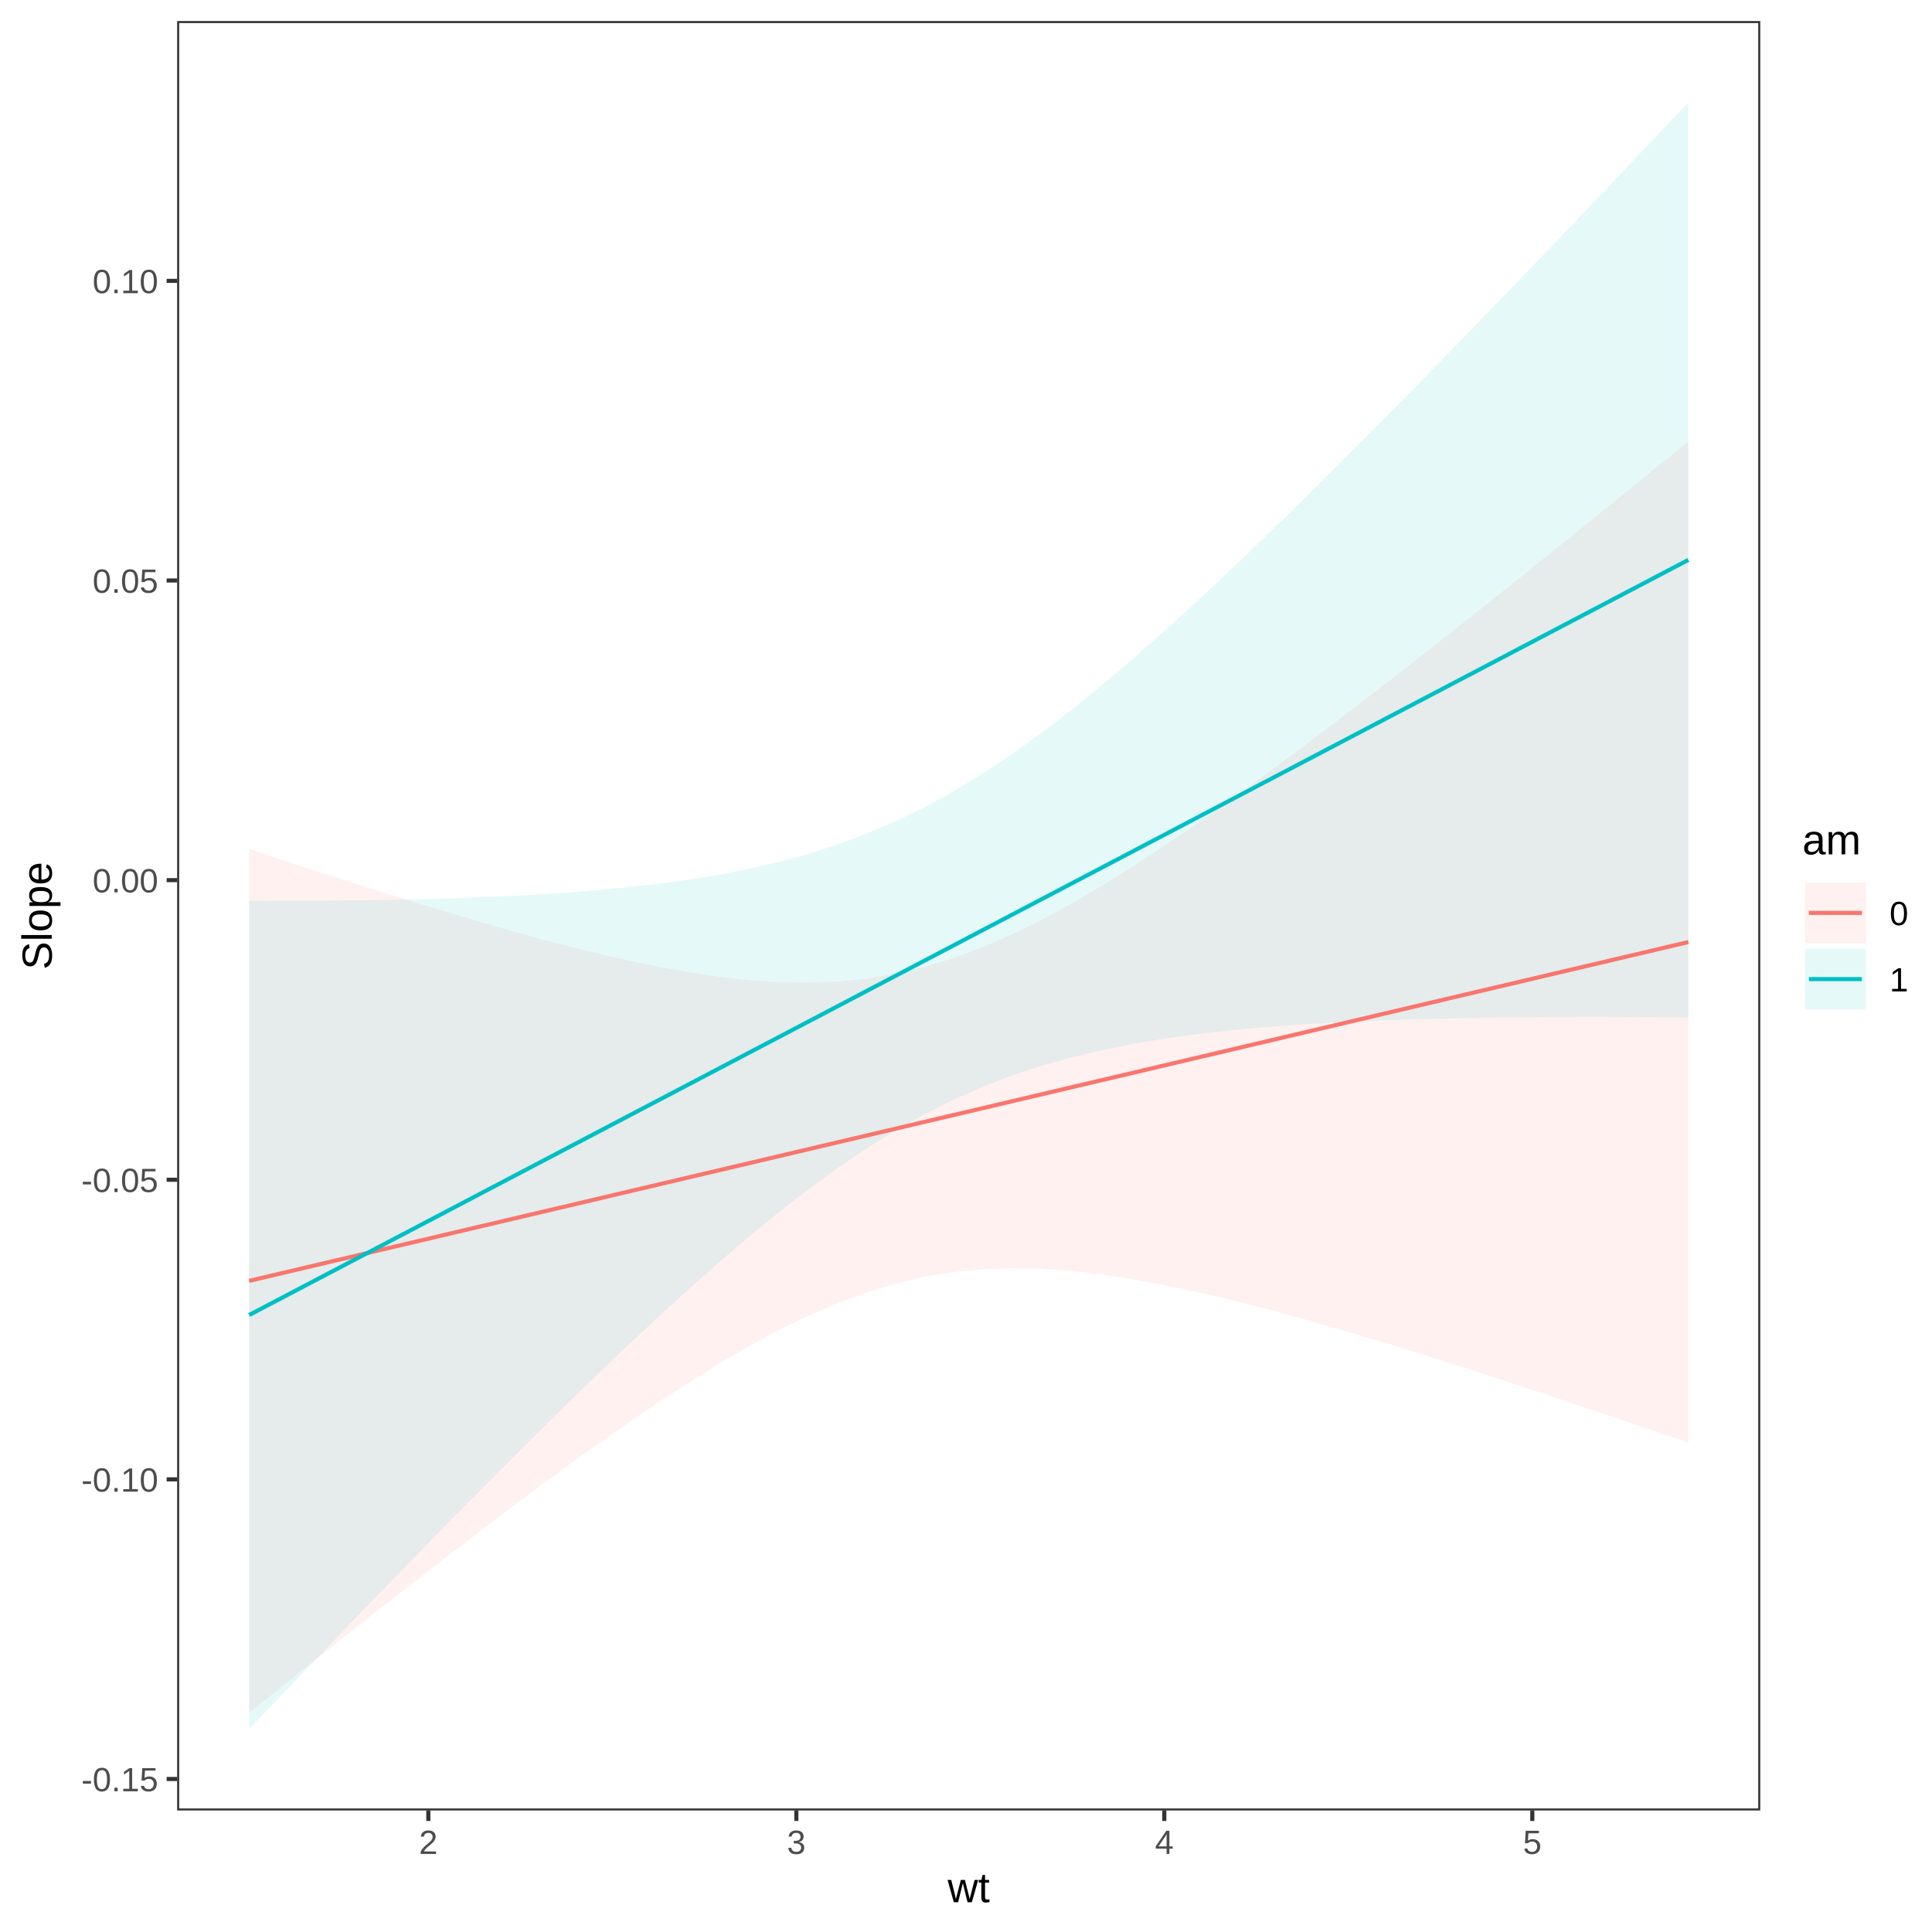
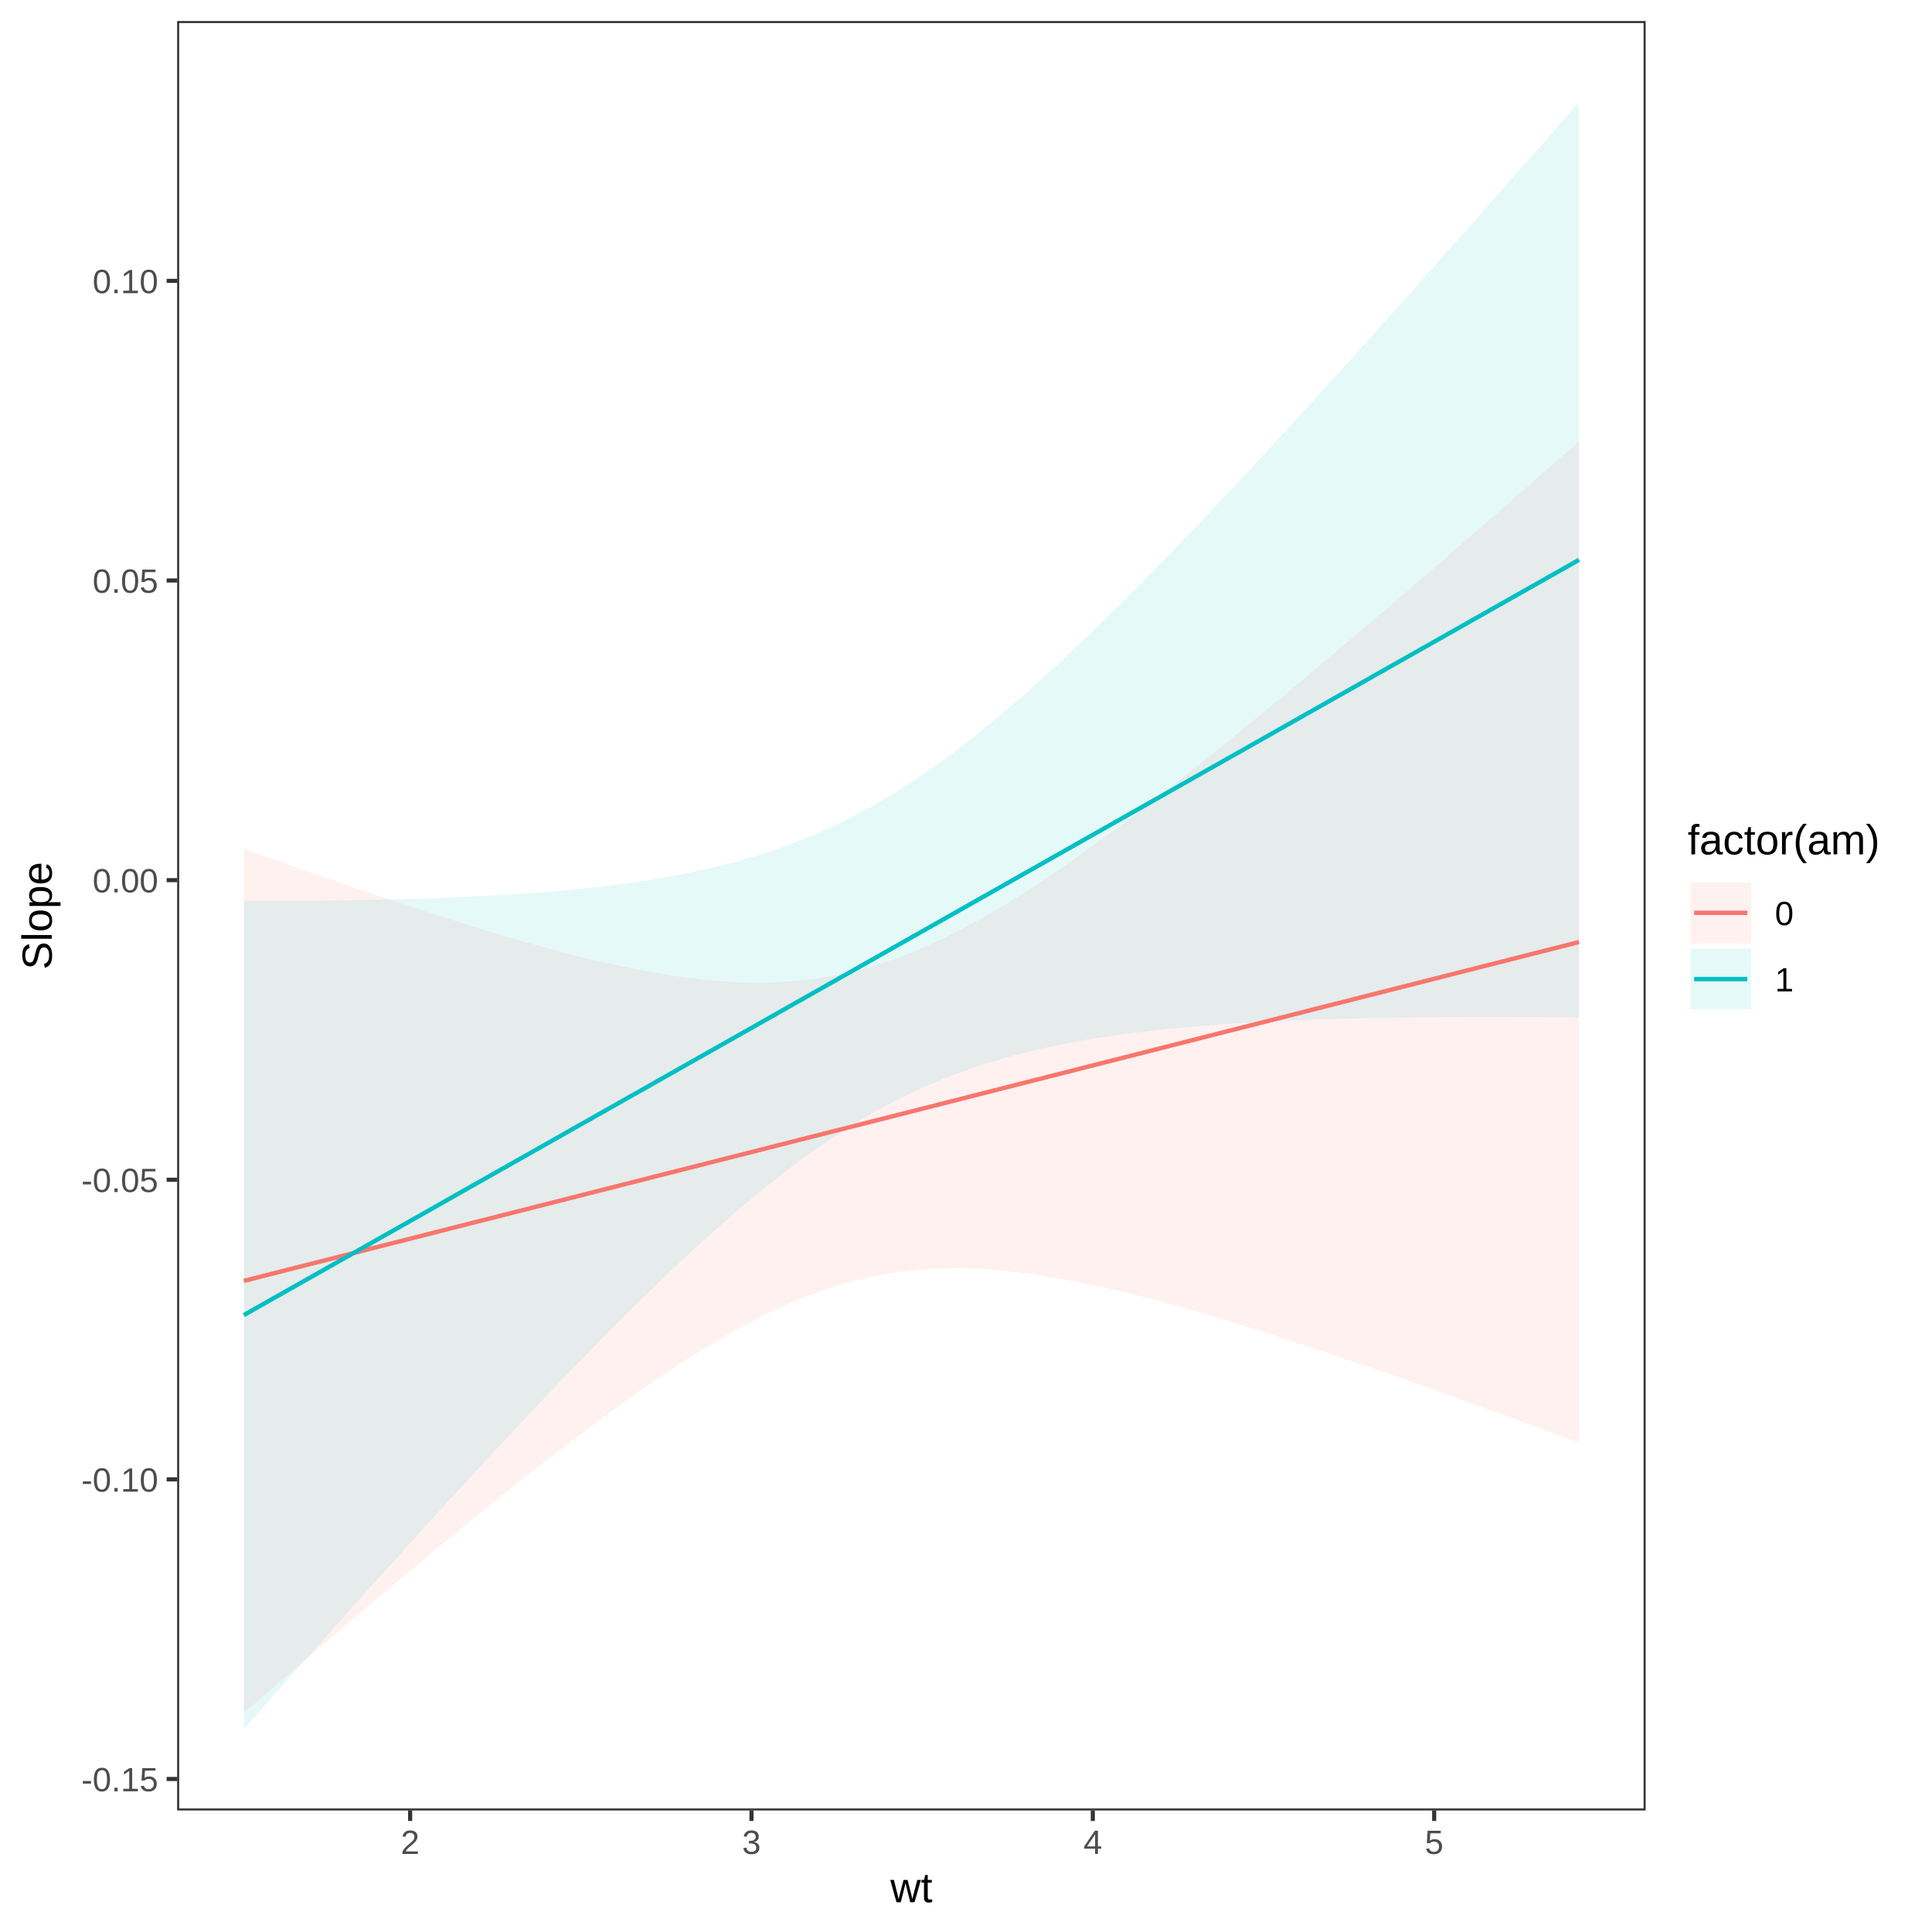
<svg xmlns="http://www.w3.org/2000/svg" class="svglite" width="504.00pt" height="504.00pt" viewBox="0 0 504.00 504.00">
  <defs>
    <style type="text/css">
    .svglite line, .svglite polyline, .svglite polygon, .svglite path, .svglite rect, .svglite circle {
      fill: none;
      stroke: #000000;
      stroke-linecap: round;
      stroke-linejoin: round;
      stroke-miterlimit: 10.00;
    }
    .svglite text {
      white-space: pre;
    }
  </style>
  </defs>
  <rect width="100%" height="100%" style="stroke: none; fill: #FFFFFF;" />
  <defs>
    <clipPath id="cpMC4wMHw1MDQuMDB8MC4wMHw1MDQuMDA=">
      <rect x="0.00" y="0.00" width="504.00" height="504.00" />
    </clipPath>
  </defs>
  <g clip-path="url(#cpMC4wMHw1MDQuMDB8MC4wMHw1MDQuMDA=)">
-     <rect x="-0" y="0.00" width="504.00" height="504.00" style="stroke-width: 1.07; stroke: #FFFFFF; fill: #FFFFFF;" />
+     <rect x="0.00" y="0.00" width="504.00" height="504.00" style="stroke-width: 1.07; stroke: #FFFFFF; fill: #FFFFFF;" />
  </g>
  <defs>
-     <clipPath id="cpNDYuMjF8NDU5LjIxfDUuNDh8NDcyLjI5">
-       <rect x="46.21" y="5.48" width="412.99" height="466.82" />
+     <clipPath id="cpNDYuMjF8NDI5LjMwfDUuNDh8NDcyLjI5">
+       <rect x="46.21" y="5.48" width="383.09" height="466.82" />
    </clipPath>
  </defs>
-   <g clip-path="url(#cpNDYuMjF8NDU5LjIxfDUuNDh8NDcyLjI5)">
-     <rect x="46.21" y="5.48" width="412.99" height="466.82" style="stroke-width: 1.07; stroke: none; fill: #FFFFFF;" />
-     <polygon points="64.99,221.41 72.65,223.97 80.31,226.53 87.97,228.99 95.63,231.49 103.30,233.84 110.96,236.22 118.62,238.51 126.28,240.78 133.95,243.01 141.61,245.11 149.27,247.10 156.93,248.96 164.59,250.72 172.26,252.29 179.92,253.65 187.58,254.81 195.24,255.67 202.91,256.21 210.57,256.37 218.23,256.09 225.89,255.33 233.55,254.06 241.22,252.24 248.88,249.88 256.54,247.00 264.20,243.65 271.87,239.87 279.53,235.70 287.19,231.23 294.85,226.44 302.51,221.45 310.18,216.27 317.84,210.94 325.50,205.42 333.16,199.82 340.83,194.10 348.49,188.31 356.15,182.43 363.81,176.52 371.48,170.52 379.14,164.50 386.80,158.45 394.46,152.32 402.12,146.20 409.79,140.00 417.45,133.84 425.11,127.63 432.77,121.39 440.44,115.14 440.44,376.36 432.77,373.72 425.11,371.10 417.45,368.49 409.79,365.94 402.12,363.35 394.46,360.83 386.80,358.32 379.14,355.87 371.48,353.46 363.81,351.07 356.15,348.76 348.49,346.49 340.83,344.31 333.16,342.19 325.50,340.20 317.84,338.29 310.18,336.57 302.51,335.00 294.85,333.61 287.19,332.43 279.53,331.57 271.87,331.00 264.20,330.83 256.54,331.09 248.88,331.82 241.22,333.07 233.55,334.86 225.89,337.19 218.23,340.04 210.57,343.37 202.91,347.13 195.24,351.28 187.58,355.75 179.92,360.52 172.26,365.48 164.59,370.67 156.93,376.03 149.27,381.50 141.61,387.09 133.95,392.81 126.28,398.64 118.62,404.52 110.96,410.41 103.30,416.40 95.63,422.36 87.97,428.47 80.31,434.54 72.65,440.71 64.99,446.87 " style="stroke-width: 0.00; stroke: none; stroke-linecap: butt; fill: #F8766D; fill-opacity: 0.10;" />
-     <polyline points="64.99,221.41 72.65,223.97 80.31,226.53 87.97,228.99 95.63,231.49 103.30,233.84 110.96,236.22 118.62,238.51 126.28,240.78 133.95,243.01 141.61,245.11 149.27,247.10 156.93,248.96 164.59,250.72 172.26,252.29 179.92,253.65 187.58,254.81 195.24,255.67 202.91,256.21 210.57,256.37 218.23,256.09 225.89,255.33 233.55,254.06 241.22,252.24 248.88,249.88 256.54,247.00 264.20,243.65 271.87,239.87 279.53,235.70 287.19,231.23 294.85,226.44 302.51,221.45 310.18,216.27 317.84,210.94 325.50,205.42 333.16,199.82 340.83,194.10 348.49,188.31 356.15,182.43 363.81,176.52 371.48,170.52 379.14,164.50 386.80,158.45 394.46,152.32 402.12,146.20 409.79,140.00 417.45,133.84 425.11,127.63 432.77,121.39 440.44,115.14 " style="stroke-width: 1.07; stroke: none; stroke-linecap: butt;" />
-     <polyline points="440.44,376.36 432.77,373.72 425.11,371.10 417.45,368.49 409.79,365.94 402.12,363.35 394.46,360.83 386.80,358.32 379.14,355.87 371.48,353.46 363.81,351.07 356.15,348.76 348.49,346.49 340.83,344.31 333.16,342.19 325.50,340.20 317.84,338.29 310.18,336.57 302.51,335.00 294.85,333.61 287.19,332.43 279.53,331.57 271.87,331.00 264.20,330.83 256.54,331.09 248.88,331.82 241.22,333.07 233.55,334.86 225.89,337.19 218.23,340.04 210.57,343.37 202.91,347.13 195.24,351.28 187.58,355.75 179.92,360.52 172.26,365.48 164.59,370.67 156.93,376.03 149.27,381.50 141.61,387.09 133.95,392.81 126.28,398.64 118.62,404.52 110.96,410.41 103.30,416.40 95.63,422.36 87.97,428.47 80.31,434.54 72.65,440.71 64.99,446.87 " style="stroke-width: 1.07; stroke: none; stroke-linecap: butt;" />
-     <polygon points="64.99,235.02 72.65,235.00 80.31,234.95 87.97,234.91 95.63,234.84 103.30,234.68 110.96,234.52 118.62,234.34 126.28,234.00 133.95,233.67 141.61,233.23 149.27,232.76 156.93,232.10 164.59,231.36 172.26,230.48 179.92,229.44 187.58,228.17 195.24,226.66 202.91,224.92 210.57,222.82 218.23,220.38 225.89,217.54 233.55,214.26 241.22,210.53 248.88,206.33 256.54,201.65 264.20,196.54 271.87,191.03 279.53,185.13 287.19,178.92 294.85,172.44 302.51,165.71 310.18,158.75 317.84,151.63 325.50,144.38 333.16,136.98 340.83,129.47 348.49,121.87 356.15,114.20 363.81,106.48 371.48,98.65 379.14,90.80 386.80,82.89 394.46,74.97 402.12,66.97 409.79,58.97 417.45,50.94 425.11,42.87 432.77,34.78 440.44,26.70 440.44,265.41 432.77,265.37 425.11,265.32 417.45,265.29 409.79,265.30 402.12,265.35 394.46,265.39 386.80,265.50 379.14,265.64 371.48,265.83 363.81,266.04 356.15,266.35 348.49,266.73 340.83,267.17 333.16,267.70 325.50,268.34 317.84,269.13 310.18,270.05 302.51,271.13 294.85,272.44 287.19,274.00 279.53,275.83 271.87,277.98 264.20,280.50 256.54,283.44 248.88,286.80 241.22,290.64 233.55,294.94 225.89,299.70 218.23,304.90 210.57,310.51 202.91,316.45 195.24,322.75 187.58,329.27 179.92,336.05 172.26,343.04 164.59,350.21 156.93,357.50 149.27,364.89 141.61,372.46 133.95,380.06 126.28,387.77 118.62,395.47 110.96,403.33 103.30,411.21 95.63,419.09 87.97,427.06 80.31,435.06 72.65,443.06 64.99,451.08 " style="stroke-width: 0.00; stroke: none; stroke-linecap: butt; fill: #00BFC4; fill-opacity: 0.10;" />
-     <polyline points="64.99,235.02 72.65,235.00 80.31,234.95 87.97,234.91 95.63,234.84 103.30,234.68 110.96,234.52 118.62,234.34 126.28,234.00 133.95,233.67 141.61,233.23 149.27,232.76 156.93,232.10 164.59,231.36 172.26,230.48 179.92,229.44 187.58,228.17 195.24,226.66 202.91,224.92 210.57,222.82 218.23,220.38 225.89,217.54 233.55,214.26 241.22,210.53 248.88,206.33 256.54,201.65 264.20,196.54 271.87,191.03 279.53,185.13 287.19,178.92 294.85,172.44 302.51,165.71 310.18,158.75 317.84,151.63 325.50,144.38 333.16,136.98 340.83,129.47 348.49,121.87 356.15,114.20 363.81,106.48 371.48,98.65 379.14,90.80 386.80,82.89 394.46,74.97 402.12,66.97 409.79,58.97 417.45,50.94 425.11,42.87 432.77,34.78 440.44,26.70 " style="stroke-width: 1.07; stroke: none; stroke-linecap: butt;" />
-     <polyline points="440.44,265.41 432.77,265.37 425.11,265.32 417.45,265.29 409.79,265.30 402.12,265.35 394.46,265.39 386.80,265.50 379.14,265.64 371.48,265.83 363.81,266.04 356.15,266.35 348.49,266.73 340.83,267.17 333.16,267.70 325.50,268.34 317.84,269.13 310.18,270.05 302.51,271.13 294.85,272.44 287.19,274.00 279.53,275.83 271.87,277.98 264.20,280.50 256.54,283.44 248.88,286.80 241.22,290.64 233.55,294.94 225.89,299.70 218.23,304.90 210.57,310.51 202.91,316.45 195.24,322.75 187.58,329.27 179.92,336.05 172.26,343.04 164.59,350.21 156.93,357.50 149.27,364.89 141.61,372.46 133.95,380.06 126.28,387.77 118.62,395.47 110.96,403.33 103.30,411.21 95.63,419.09 87.97,427.06 80.31,435.06 72.65,443.06 64.99,451.08 " style="stroke-width: 1.07; stroke: none; stroke-linecap: butt;" />
-     <polyline points="64.99,334.14 72.65,332.34 80.31,330.53 87.97,328.73 95.63,326.93 103.30,325.12 110.96,323.32 118.62,321.51 126.28,319.71 133.95,317.91 141.61,316.10 149.27,314.30 156.93,312.50 164.59,310.69 172.26,308.89 179.92,307.08 187.58,305.28 195.24,303.48 202.91,301.67 210.57,299.87 218.23,298.06 225.89,296.26 233.55,294.46 241.22,292.65 248.88,290.85 256.54,289.05 264.20,287.24 271.87,285.44 279.53,283.63 287.19,281.83 294.85,280.03 302.51,278.22 310.18,276.42 317.84,274.62 325.50,272.81 333.16,271.01 340.83,269.20 348.49,267.40 356.15,265.60 363.81,263.79 371.48,261.99 379.14,260.18 386.80,258.38 394.46,256.58 402.12,254.77 409.79,252.97 417.45,251.17 425.11,249.36 432.77,247.56 440.44,245.75 " style="stroke-width: 1.07; stroke: #F8766D; stroke-linecap: butt;" />
-     <polyline points="64.99,343.05 72.65,339.03 80.31,335.01 87.97,330.99 95.63,326.97 103.30,322.95 110.96,318.93 118.62,314.91 126.28,310.88 133.95,306.86 141.61,302.84 149.27,298.82 156.93,294.80 164.59,290.78 172.26,286.76 179.92,282.74 187.58,278.72 195.24,274.70 202.91,270.68 210.57,266.66 218.23,262.64 225.89,258.62 233.55,254.60 241.22,250.58 248.88,246.56 256.54,242.54 264.20,238.52 271.87,234.50 279.53,230.48 287.19,226.46 294.85,222.44 302.51,218.42 310.18,214.40 317.84,210.38 325.50,206.36 333.16,202.34 340.83,198.32 348.49,194.30 356.15,190.28 363.81,186.26 371.48,182.24 379.14,178.22 386.80,174.20 394.46,170.18 402.12,166.16 409.79,162.14 417.45,158.12 425.11,154.10 432.77,150.08 440.44,146.06 " style="stroke-width: 1.07; stroke: #00BFC4; stroke-linecap: butt;" />
-     <rect x="46.21" y="5.48" width="412.99" height="466.82" style="stroke-width: 1.07; stroke: #333333;" />
+   <g clip-path="url(#cpNDYuMjF8NDI5LjMwfDUuNDh8NDcyLjI5)">
+     <rect x="46.21" y="5.48" width="383.09" height="466.82" style="stroke-width: 1.07; stroke: none; fill: #FFFFFF;" />
+     <polygon points="63.63,221.41 70.73,223.97 77.84,226.53 84.95,228.99 92.06,231.49 99.16,233.84 106.27,236.22 113.38,238.51 120.48,240.78 127.59,243.01 134.70,245.11 141.81,247.10 148.91,248.96 156.02,250.72 163.13,252.29 170.24,253.65 177.34,254.81 184.45,255.67 191.56,256.21 198.67,256.37 205.77,256.09 212.88,255.33 219.99,254.06 227.10,252.24 234.20,249.88 241.31,247.00 248.42,243.65 255.52,239.87 262.63,235.70 269.74,231.23 276.85,226.44 283.95,221.45 291.06,216.27 298.17,210.94 305.28,205.42 312.38,199.82 319.49,194.10 326.60,188.31 333.71,182.43 340.81,176.52 347.92,170.52 355.03,164.50 362.13,158.45 369.24,152.32 376.35,146.20 383.46,140.00 390.56,133.84 397.67,127.63 404.78,121.39 411.89,115.14 411.89,376.36 404.78,373.72 397.67,371.10 390.56,368.49 383.46,365.94 376.35,363.35 369.24,360.83 362.13,358.32 355.03,355.87 347.92,353.46 340.81,351.07 333.71,348.76 326.60,346.49 319.49,344.31 312.38,342.19 305.28,340.20 298.17,338.29 291.06,336.57 283.95,335.00 276.85,333.61 269.74,332.43 262.63,331.57 255.52,331.00 248.42,330.83 241.31,331.09 234.20,331.82 227.10,333.07 219.99,334.86 212.88,337.19 205.77,340.04 198.67,343.37 191.56,347.13 184.45,351.28 177.34,355.75 170.24,360.52 163.13,365.48 156.02,370.67 148.91,376.03 141.81,381.50 134.70,387.09 127.59,392.81 120.48,398.64 113.38,404.52 106.27,410.41 99.16,416.40 92.06,422.36 84.95,428.47 77.84,434.54 70.73,440.71 63.63,446.87 " style="stroke-width: 0.00; stroke: none; stroke-linecap: butt; fill: #F8766D; fill-opacity: 0.10;" />
+     <polyline points="63.63,221.41 70.73,223.97 77.84,226.53 84.95,228.99 92.06,231.49 99.16,233.84 106.27,236.22 113.38,238.51 120.48,240.78 127.59,243.01 134.70,245.11 141.81,247.10 148.91,248.96 156.02,250.72 163.13,252.29 170.24,253.65 177.34,254.81 184.45,255.67 191.56,256.21 198.67,256.37 205.77,256.09 212.88,255.33 219.99,254.06 227.10,252.24 234.20,249.88 241.31,247.00 248.42,243.65 255.52,239.87 262.63,235.70 269.74,231.23 276.85,226.44 283.95,221.45 291.06,216.27 298.17,210.94 305.28,205.42 312.38,199.82 319.49,194.10 326.60,188.31 333.71,182.43 340.81,176.52 347.92,170.52 355.03,164.50 362.13,158.45 369.24,152.32 376.35,146.20 383.46,140.00 390.56,133.84 397.67,127.63 404.78,121.39 411.89,115.14 " style="stroke-width: 1.07; stroke: none; stroke-linecap: butt;" />
+     <polyline points="411.89,376.36 404.78,373.72 397.67,371.10 390.56,368.49 383.46,365.94 376.35,363.35 369.24,360.83 362.13,358.32 355.03,355.87 347.92,353.46 340.81,351.07 333.71,348.76 326.60,346.49 319.49,344.31 312.38,342.19 305.28,340.20 298.17,338.29 291.06,336.57 283.95,335.00 276.85,333.61 269.74,332.43 262.63,331.57 255.52,331.00 248.42,330.83 241.31,331.09 234.20,331.82 227.10,333.07 219.99,334.86 212.88,337.19 205.77,340.04 198.67,343.37 191.56,347.13 184.45,351.28 177.34,355.75 170.24,360.52 163.13,365.48 156.02,370.67 148.91,376.03 141.81,381.50 134.70,387.09 127.59,392.81 120.48,398.64 113.38,404.52 106.27,410.41 99.16,416.40 92.06,422.36 84.95,428.47 77.84,434.54 70.73,440.71 63.63,446.87 " style="stroke-width: 1.07; stroke: none; stroke-linecap: butt;" />
+     <polygon points="63.63,235.02 70.73,235.00 77.84,234.95 84.95,234.91 92.06,234.84 99.16,234.68 106.27,234.52 113.38,234.34 120.48,234.00 127.59,233.67 134.70,233.23 141.81,232.76 148.91,232.10 156.02,231.36 163.13,230.48 170.24,229.44 177.34,228.17 184.45,226.66 191.56,224.92 198.67,222.82 205.77,220.38 212.88,217.54 219.99,214.26 227.10,210.53 234.20,206.33 241.31,201.65 248.42,196.54 255.52,191.03 262.63,185.13 269.74,178.92 276.85,172.44 283.95,165.71 291.06,158.75 298.17,151.63 305.28,144.38 312.38,136.98 319.49,129.47 326.60,121.87 333.71,114.20 340.81,106.48 347.92,98.65 355.03,90.80 362.13,82.89 369.24,74.97 376.35,66.97 383.46,58.97 390.56,50.94 397.67,42.87 404.78,34.78 411.89,26.70 411.89,265.41 404.78,265.37 397.67,265.32 390.56,265.29 383.46,265.30 376.35,265.35 369.24,265.39 362.13,265.50 355.03,265.64 347.92,265.83 340.81,266.04 333.71,266.35 326.60,266.73 319.49,267.17 312.38,267.70 305.28,268.34 298.17,269.13 291.06,270.05 283.95,271.13 276.85,272.44 269.74,274.00 262.63,275.83 255.52,277.98 248.42,280.50 241.31,283.44 234.20,286.80 227.10,290.64 219.99,294.94 212.88,299.70 205.77,304.90 198.67,310.51 191.56,316.45 184.45,322.75 177.34,329.27 170.24,336.05 163.13,343.04 156.02,350.21 148.91,357.50 141.81,364.89 134.70,372.46 127.59,380.06 120.48,387.77 113.38,395.47 106.27,403.33 99.16,411.21 92.06,419.09 84.95,427.06 77.84,435.06 70.73,443.06 63.63,451.08 " style="stroke-width: 0.00; stroke: none; stroke-linecap: butt; fill: #00BFC4; fill-opacity: 0.10;" />
+     <polyline points="63.63,235.02 70.73,235.00 77.84,234.95 84.95,234.91 92.06,234.84 99.16,234.68 106.27,234.52 113.38,234.34 120.48,234.00 127.59,233.67 134.70,233.23 141.81,232.76 148.91,232.10 156.02,231.36 163.13,230.48 170.24,229.44 177.34,228.17 184.45,226.66 191.56,224.92 198.67,222.82 205.77,220.38 212.88,217.54 219.99,214.26 227.10,210.53 234.20,206.33 241.31,201.65 248.42,196.54 255.52,191.03 262.63,185.13 269.74,178.92 276.85,172.44 283.95,165.71 291.06,158.75 298.17,151.63 305.28,144.38 312.38,136.98 319.49,129.47 326.60,121.87 333.71,114.20 340.81,106.48 347.92,98.65 355.03,90.80 362.13,82.89 369.24,74.97 376.35,66.97 383.46,58.97 390.56,50.94 397.67,42.87 404.78,34.78 411.89,26.70 " style="stroke-width: 1.07; stroke: none; stroke-linecap: butt;" />
+     <polyline points="411.89,265.41 404.78,265.37 397.67,265.32 390.56,265.29 383.46,265.30 376.35,265.35 369.24,265.39 362.13,265.50 355.03,265.64 347.92,265.83 340.81,266.04 333.71,266.35 326.60,266.73 319.49,267.17 312.38,267.70 305.28,268.34 298.17,269.13 291.06,270.05 283.95,271.13 276.85,272.44 269.74,274.00 262.63,275.83 255.52,277.98 248.42,280.50 241.31,283.44 234.20,286.80 227.10,290.64 219.99,294.94 212.88,299.70 205.77,304.90 198.67,310.51 191.56,316.45 184.45,322.75 177.34,329.27 170.24,336.05 163.13,343.04 156.02,350.21 148.91,357.50 141.81,364.89 134.70,372.46 127.59,380.06 120.48,387.77 113.38,395.47 106.27,403.33 99.16,411.21 92.06,419.09 84.95,427.06 77.84,435.06 70.73,443.06 63.63,451.08 " style="stroke-width: 1.07; stroke: none; stroke-linecap: butt;" />
+     <polyline points="63.63,334.14 70.73,332.34 77.84,330.53 84.95,328.73 92.06,326.93 99.16,325.12 106.27,323.32 113.38,321.51 120.48,319.71 127.59,317.91 134.70,316.10 141.81,314.30 148.91,312.50 156.02,310.69 163.13,308.89 170.24,307.08 177.34,305.28 184.45,303.48 191.56,301.67 198.67,299.87 205.77,298.06 212.88,296.26 219.99,294.46 227.10,292.65 234.20,290.85 241.31,289.05 248.42,287.24 255.52,285.44 262.63,283.63 269.74,281.83 276.85,280.03 283.95,278.22 291.06,276.42 298.17,274.62 305.28,272.81 312.38,271.01 319.49,269.20 326.60,267.40 333.71,265.60 340.81,263.79 347.92,261.99 355.03,260.18 362.13,258.38 369.24,256.58 376.35,254.77 383.46,252.97 390.56,251.17 397.67,249.36 404.78,247.56 411.89,245.75 " style="stroke-width: 1.07; stroke: #F8766D; stroke-linecap: butt;" />
+     <polyline points="63.63,343.05 70.73,339.03 77.84,335.01 84.95,330.99 92.06,326.97 99.16,322.95 106.27,318.93 113.38,314.91 120.48,310.88 127.59,306.86 134.70,302.84 141.81,298.82 148.91,294.80 156.02,290.78 163.13,286.76 170.24,282.74 177.34,278.72 184.45,274.70 191.56,270.68 198.67,266.66 205.77,262.64 212.88,258.62 219.99,254.60 227.10,250.58 234.20,246.56 241.31,242.54 248.42,238.52 255.52,234.50 262.63,230.48 269.74,226.46 276.85,222.44 283.95,218.42 291.06,214.40 298.17,210.38 305.28,206.36 312.38,202.34 319.49,198.32 326.60,194.30 333.71,190.28 340.81,186.26 347.92,182.24 355.03,178.22 362.13,174.20 369.24,170.18 376.35,166.16 383.46,162.14 390.56,158.12 397.67,154.10 404.78,150.08 411.89,146.06 " style="stroke-width: 1.07; stroke: #00BFC4; stroke-linecap: butt;" />
+     <polyline points="63.63,334.14 70.73,332.34 77.84,330.53 84.95,328.73 92.06,326.93 99.16,325.12 106.27,323.32 113.38,321.51 120.48,319.71 127.59,317.91 134.70,316.10 141.81,314.30 148.91,312.50 156.02,310.69 163.13,308.89 170.24,307.08 177.34,305.28 184.45,303.48 191.56,301.67 198.67,299.87 205.77,298.06 212.88,296.26 219.99,294.46 227.10,292.65 234.20,290.85 241.31,289.05 248.42,287.24 255.52,285.44 262.63,283.63 269.74,281.83 276.85,280.03 283.95,278.22 291.06,276.42 298.17,274.62 305.28,272.81 312.38,271.01 319.49,269.20 326.60,267.40 333.71,265.60 340.81,263.79 347.92,261.99 355.03,260.18 362.13,258.38 369.24,256.58 376.35,254.77 383.46,252.97 390.56,251.17 397.67,249.36 404.78,247.56 411.89,245.75 " style="stroke-width: 1.07; stroke: #F8766D; stroke-linecap: butt;" />
+     <polyline points="63.63,343.05 70.73,339.03 77.84,335.01 84.95,330.99 92.06,326.97 99.16,322.95 106.27,318.93 113.38,314.91 120.48,310.88 127.59,306.86 134.70,302.84 141.81,298.82 148.91,294.80 156.02,290.78 163.13,286.76 170.24,282.74 177.34,278.72 184.45,274.70 191.56,270.68 198.67,266.66 205.77,262.64 212.88,258.62 219.99,254.60 227.10,250.58 234.20,246.56 241.31,242.54 248.42,238.52 255.52,234.50 262.63,230.48 269.74,226.46 276.85,222.44 283.95,218.42 291.06,214.40 298.17,210.38 305.28,206.36 312.38,202.34 319.49,198.32 326.60,194.30 333.71,190.28 340.81,186.26 347.92,182.24 355.03,178.22 362.13,174.20 369.24,170.18 376.35,166.16 383.46,162.14 390.56,158.12 397.67,154.10 404.78,150.08 411.89,146.06 " style="stroke-width: 1.07; stroke: #00BFC4; stroke-linecap: butt;" />
+     <rect x="46.21" y="5.48" width="383.09" height="466.82" style="stroke-width: 1.07; stroke: #333333;" />
  </g>
  <g clip-path="url(#cpMC4wMHw1MDQuMDB8MC4wMHw1MDQuMDA=)">
    <text x="41.28" y="467.29" text-anchor="end" style="font-size: 8.80px;fill: #4D4D4D; font-family: &quot;Arimo&quot;;" textLength="22.75px" lengthAdjust="spacingAndGlyphs">-0.15</text>
    <text x="41.28" y="389.13" text-anchor="end" style="font-size: 8.80px;fill: #4D4D4D; font-family: &quot;Arimo&quot;;" textLength="22.75px" lengthAdjust="spacingAndGlyphs">-0.10</text>
    <text x="41.28" y="310.97" text-anchor="end" style="font-size: 8.80px;fill: #4D4D4D; font-family: &quot;Arimo&quot;;" textLength="22.75px" lengthAdjust="spacingAndGlyphs">-0.05</text>
    <text x="41.28" y="232.80" text-anchor="end" style="font-size: 8.80px;fill: #4D4D4D; font-family: &quot;Arimo&quot;;" textLength="19.58px" lengthAdjust="spacingAndGlyphs">0.00</text>
    <text x="41.28" y="154.64" text-anchor="end" style="font-size: 8.80px;fill: #4D4D4D; font-family: &quot;Arimo&quot;;" textLength="19.58px" lengthAdjust="spacingAndGlyphs">0.05</text>
    <text x="41.28" y="76.48" text-anchor="end" style="font-size: 8.80px;fill: #4D4D4D; font-family: &quot;Arimo&quot;;" textLength="19.58px" lengthAdjust="spacingAndGlyphs">0.10</text>
    <polyline points="43.47,464.08 46.21,464.08 " style="stroke-width: 1.07; stroke: #333333; stroke-linecap: butt;" />
    <polyline points="43.47,385.92 46.21,385.92 " style="stroke-width: 1.07; stroke: #333333; stroke-linecap: butt;" />
    <polyline points="43.47,307.76 46.21,307.76 " style="stroke-width: 1.07; stroke: #333333; stroke-linecap: butt;" />
    <polyline points="43.47,229.60 46.21,229.60 " style="stroke-width: 1.07; stroke: #333333; stroke-linecap: butt;" />
    <polyline points="43.47,151.43 46.21,151.43 " style="stroke-width: 1.07; stroke: #333333; stroke-linecap: butt;" />
    <polyline points="43.47,73.27 46.21,73.27 " style="stroke-width: 1.07; stroke: #333333; stroke-linecap: butt;" />
-     <polyline points="111.74,475.03 111.74,472.29 " style="stroke-width: 1.07; stroke: #333333; stroke-linecap: butt;" />
-     <polyline points="207.74,475.03 207.74,472.29 " style="stroke-width: 1.07; stroke: #333333; stroke-linecap: butt;" />
-     <polyline points="303.73,475.03 303.73,472.29 " style="stroke-width: 1.07; stroke: #333333; stroke-linecap: butt;" />
-     <polyline points="399.73,475.03 399.73,472.29 " style="stroke-width: 1.07; stroke: #333333; stroke-linecap: butt;" />
-     <text x="111.74" y="483.64" text-anchor="middle" style="font-size: 8.80px;fill: #4D4D4D; font-family: &quot;Arimo&quot;;" textLength="5.59px" lengthAdjust="spacingAndGlyphs">2</text>
-     <text x="207.74" y="483.64" text-anchor="middle" style="font-size: 8.80px;fill: #4D4D4D; font-family: &quot;Arimo&quot;;" textLength="5.59px" lengthAdjust="spacingAndGlyphs">3</text>
-     <text x="303.73" y="483.64" text-anchor="middle" style="font-size: 8.80px;fill: #4D4D4D; font-family: &quot;Arimo&quot;;" textLength="5.59px" lengthAdjust="spacingAndGlyphs">4</text>
-     <text x="399.73" y="483.64" text-anchor="middle" style="font-size: 8.80px;fill: #4D4D4D; font-family: &quot;Arimo&quot;;" textLength="5.59px" lengthAdjust="spacingAndGlyphs">5</text>
-     <text x="252.71" y="496.23" text-anchor="middle" style="font-size: 11.00px; font-family: &quot;Arimo&quot;;" textLength="13.31px" lengthAdjust="spacingAndGlyphs">wt</text>
+     <polyline points="106.99,475.03 106.99,472.29 " style="stroke-width: 1.07; stroke: #333333; stroke-linecap: butt;" />
+     <polyline points="196.04,475.03 196.04,472.29 " style="stroke-width: 1.07; stroke: #333333; stroke-linecap: butt;" />
+     <polyline points="285.08,475.03 285.08,472.29 " style="stroke-width: 1.07; stroke: #333333; stroke-linecap: butt;" />
+     <polyline points="374.13,475.03 374.13,472.29 " style="stroke-width: 1.07; stroke: #333333; stroke-linecap: butt;" />
+     <text x="106.99" y="483.64" text-anchor="middle" style="font-size: 8.80px;fill: #4D4D4D; font-family: &quot;Arimo&quot;;" textLength="5.59px" lengthAdjust="spacingAndGlyphs">2</text>
+     <text x="196.04" y="483.64" text-anchor="middle" style="font-size: 8.80px;fill: #4D4D4D; font-family: &quot;Arimo&quot;;" textLength="5.59px" lengthAdjust="spacingAndGlyphs">3</text>
+     <text x="285.08" y="483.64" text-anchor="middle" style="font-size: 8.80px;fill: #4D4D4D; font-family: &quot;Arimo&quot;;" textLength="5.59px" lengthAdjust="spacingAndGlyphs">4</text>
+     <text x="374.13" y="483.64" text-anchor="middle" style="font-size: 8.80px;fill: #4D4D4D; font-family: &quot;Arimo&quot;;" textLength="5.59px" lengthAdjust="spacingAndGlyphs">5</text>
+     <text x="237.76" y="496.23" text-anchor="middle" style="font-size: 11.00px; font-family: &quot;Arimo&quot;;" textLength="13.31px" lengthAdjust="spacingAndGlyphs">wt</text>
    <text transform="translate(13.50,238.89) rotate(-90)" text-anchor="middle" style="font-size: 11.00px; font-family: &quot;Arimo&quot;;" textLength="30.53px" lengthAdjust="spacingAndGlyphs">Slope</text>
-     <rect x="470.17" y="213.71" width="28.35" height="50.35" style="stroke-width: 1.07; stroke: none; fill: #FFFFFF;" />
-     <text x="470.17" y="222.88" style="font-size: 11.00px; font-family: &quot;Arimo&quot;;" textLength="17.45px" lengthAdjust="spacingAndGlyphs">am</text>
-     <rect x="470.17" y="229.50" width="17.28" height="17.28" style="stroke-width: 1.07; stroke: none; fill: #FFFFFF;" />
-     <rect x="470.88" y="230.21" width="15.86" height="15.86" style="stroke-width: 1.07; stroke: none; stroke-linecap: butt; stroke-linejoin: miter; fill: #F8766D; fill-opacity: 0.10;" />
-     <line x1="471.89" y1="238.14" x2="485.72" y2="238.14" style="stroke-width: 1.07; stroke: #F8766D; stroke-linecap: butt;" />
-     <rect x="470.17" y="246.78" width="17.28" height="17.28" style="stroke-width: 1.07; stroke: none; fill: #FFFFFF;" />
-     <rect x="470.88" y="247.49" width="15.86" height="15.86" style="stroke-width: 1.07; stroke: none; stroke-linecap: butt; stroke-linejoin: miter; fill: #00BFC4; fill-opacity: 0.10;" />
-     <line x1="471.89" y1="255.42" x2="485.72" y2="255.42" style="stroke-width: 1.07; stroke: #00BFC4; stroke-linecap: butt;" />
-     <text x="492.93" y="241.35" style="font-size: 8.80px; font-family: &quot;Arimo&quot;;" textLength="5.59px" lengthAdjust="spacingAndGlyphs">0</text>
-     <text x="492.93" y="258.63" style="font-size: 8.80px; font-family: &quot;Arimo&quot;;" textLength="5.59px" lengthAdjust="spacingAndGlyphs">1</text>
+     <rect x="440.26" y="213.71" width="58.26" height="50.35" style="stroke-width: 1.07; stroke: none; fill: #FFFFFF;" />
+     <text x="440.26" y="222.88" style="font-size: 11.00px; font-family: &quot;Arimo&quot;;" textLength="58.26px" lengthAdjust="spacingAndGlyphs">factor(am)</text>
+     <rect x="440.26" y="229.50" width="17.28" height="17.28" style="stroke-width: 1.07; stroke: none; fill: #FFFFFF;" />
+     <rect x="440.97" y="230.21" width="15.86" height="15.86" style="stroke-width: 1.07; stroke: none; stroke-linecap: butt; stroke-linejoin: miter; fill: #F8766D; fill-opacity: 0.10;" />
+     <line x1="441.99" y1="238.14" x2="455.81" y2="238.14" style="stroke-width: 1.07; stroke: #F8766D; stroke-linecap: butt;" />
+     <line x1="441.99" y1="238.14" x2="455.81" y2="238.14" style="stroke-width: 1.07; stroke: #F8766D; stroke-linecap: butt;" />
+     <rect x="440.26" y="246.78" width="17.28" height="17.28" style="stroke-width: 1.07; stroke: none; fill: #FFFFFF;" />
+     <rect x="440.97" y="247.49" width="15.86" height="15.86" style="stroke-width: 1.07; stroke: none; stroke-linecap: butt; stroke-linejoin: miter; fill: #00BFC4; fill-opacity: 0.10;" />
+     <line x1="441.99" y1="255.42" x2="455.81" y2="255.42" style="stroke-width: 1.07; stroke: #00BFC4; stroke-linecap: butt;" />
+     <line x1="441.99" y1="255.42" x2="455.81" y2="255.42" style="stroke-width: 1.07; stroke: #00BFC4; stroke-linecap: butt;" />
+     <text x="463.02" y="241.35" style="font-size: 8.80px; font-family: &quot;Arimo&quot;;" textLength="5.59px" lengthAdjust="spacingAndGlyphs">0</text>
+     <text x="463.02" y="258.63" style="font-size: 8.80px; font-family: &quot;Arimo&quot;;" textLength="5.59px" lengthAdjust="spacingAndGlyphs">1</text>
  </g>
</svg>
